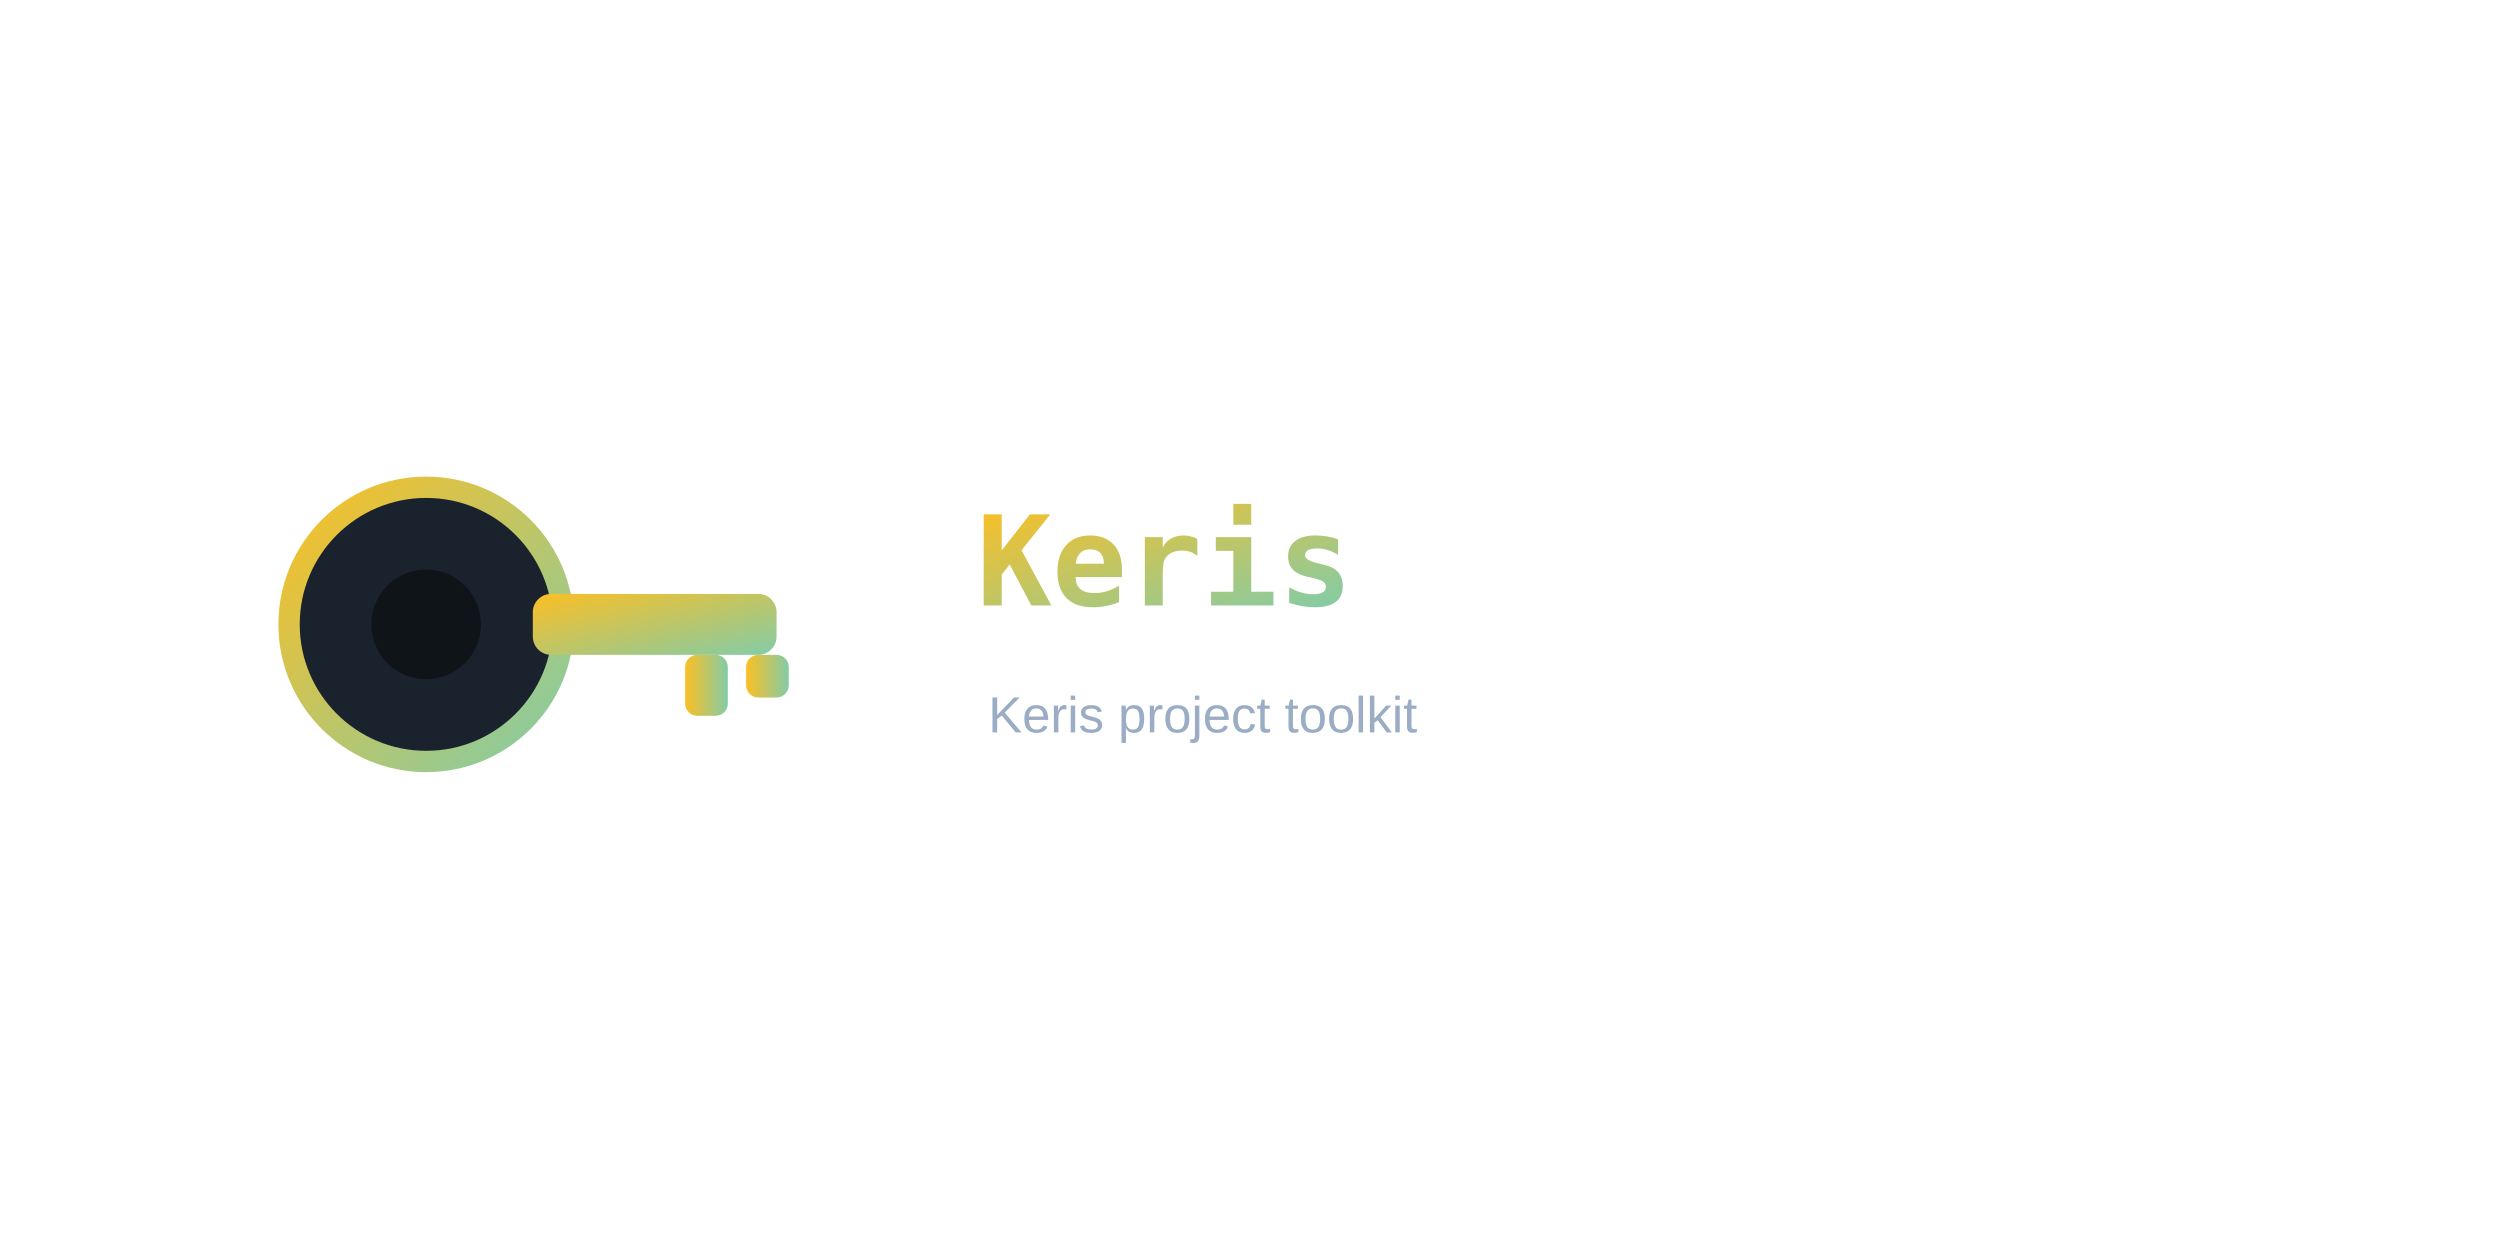
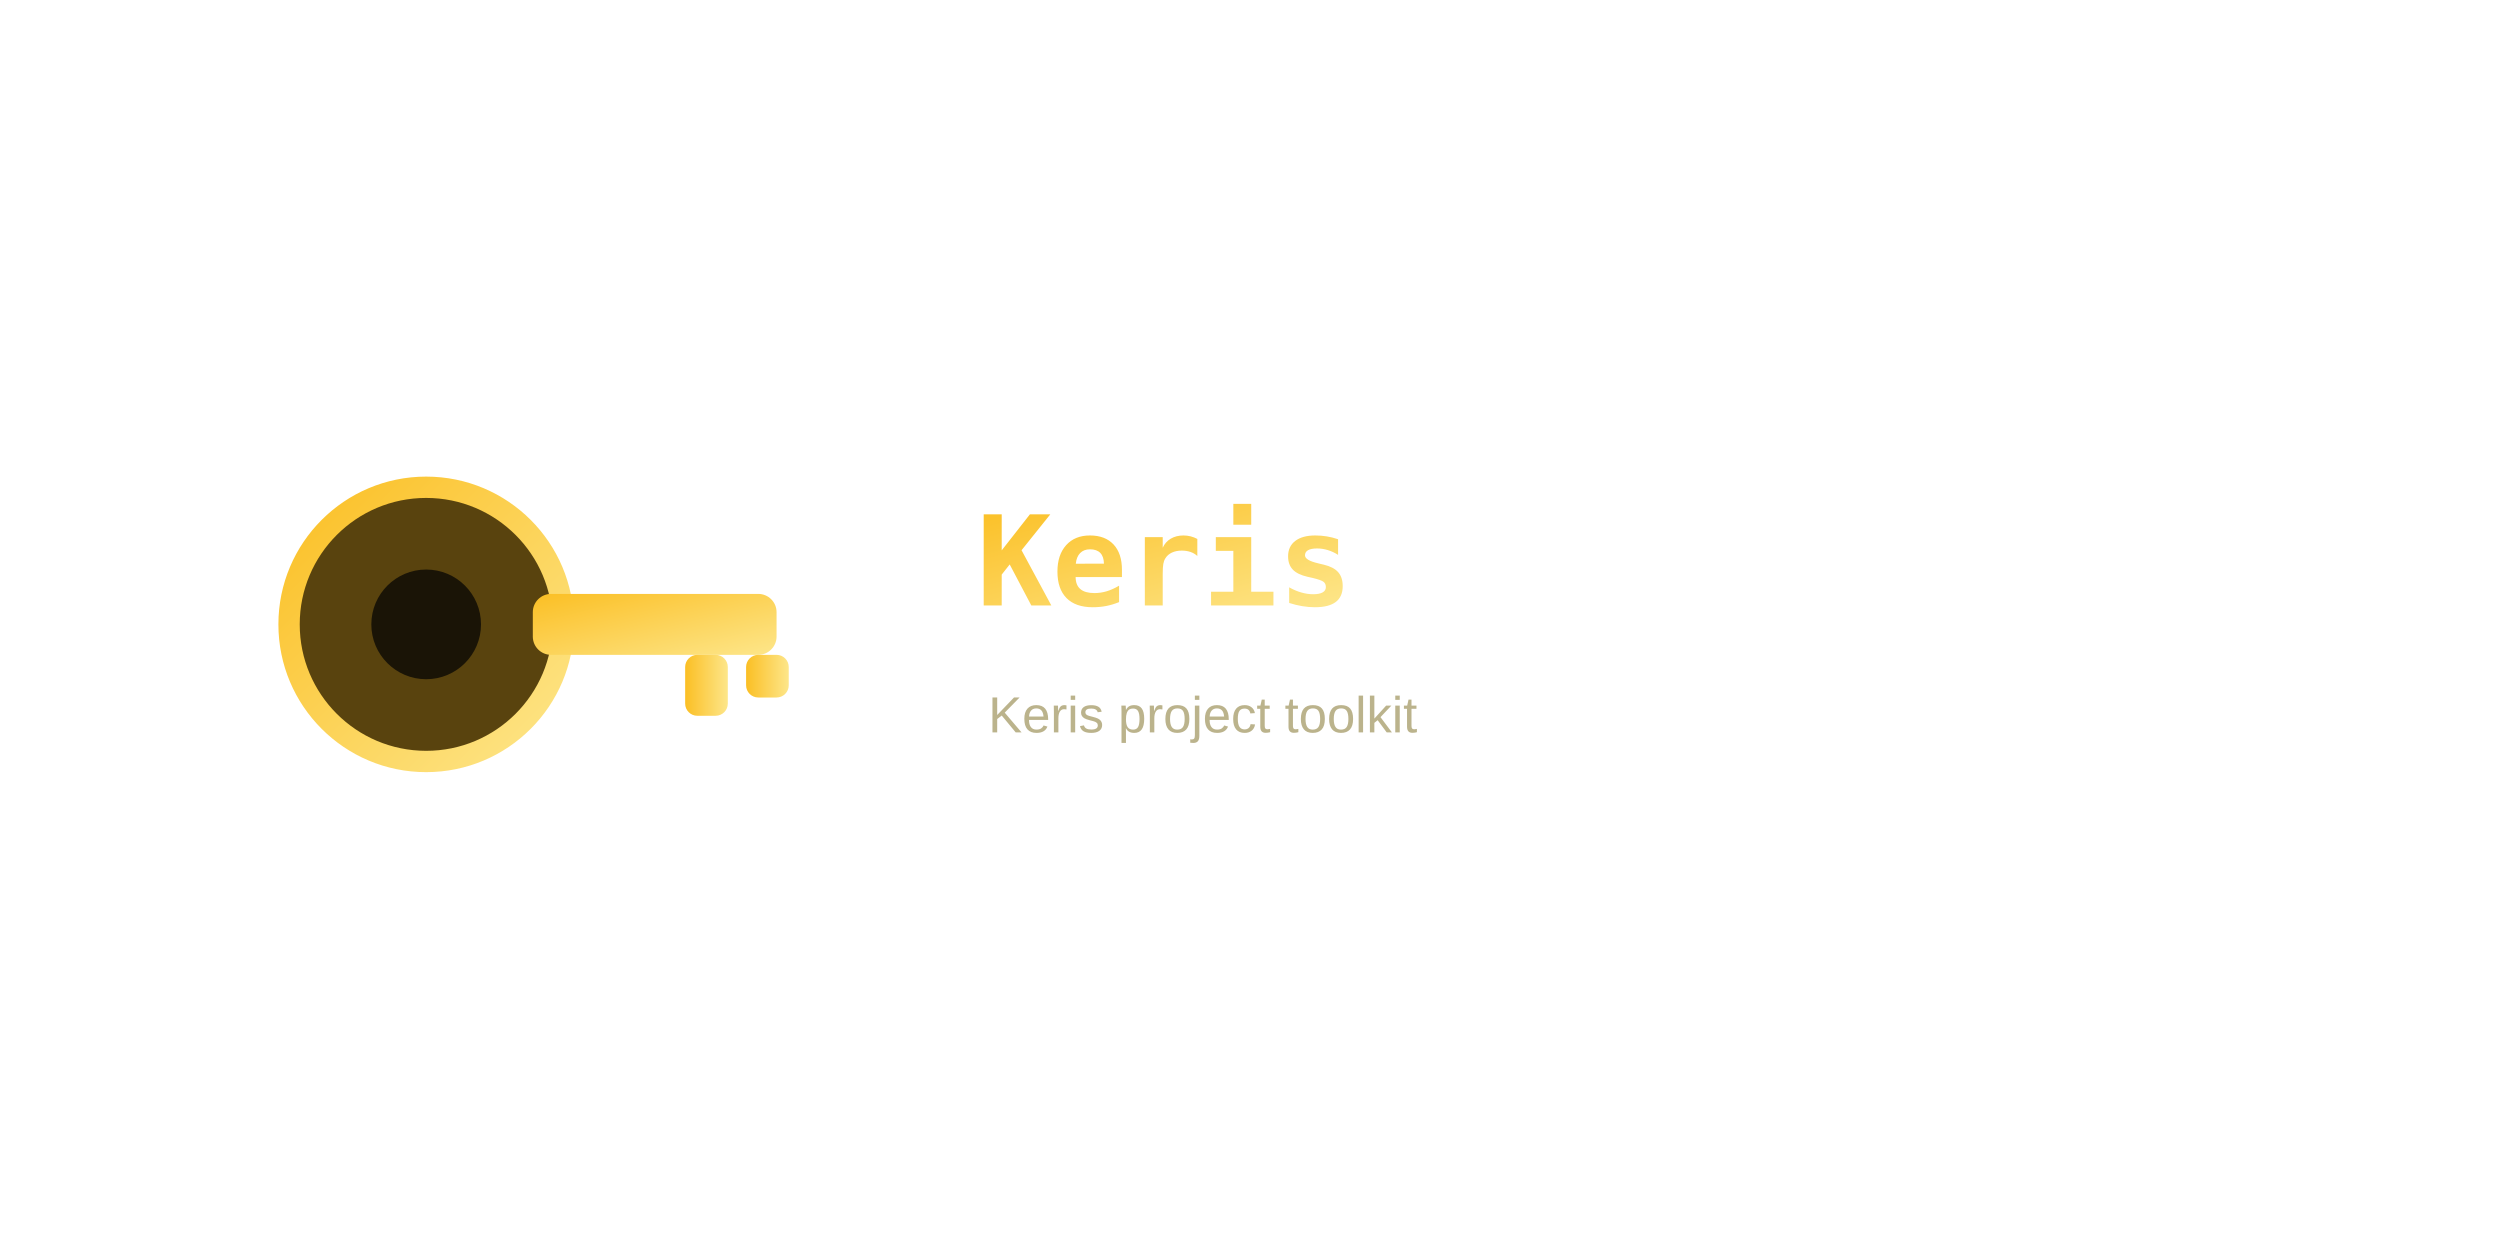
<svg xmlns="http://www.w3.org/2000/svg" viewBox="0 0 1280 640" width="1280" height="640" role="img" aria-label="Keris">
  <defs>
    <linearGradient id="ac" x1="0" y1="0" x2="1" y2="1">
      <stop offset="0" stop-color="#fbbf24" />
-       <stop offset="1" stop-color="#83cca7" />
+       <stop offset="1" stop-color="#fde68a" />
    </linearGradient>
    <linearGradient id="gWarm" x1="0%" y1="0%" x2="100%" y2="0%">
      <stop offset="0%" stop-color="#fbbf24" />
-       <stop offset="100%" stop-color="#83cca7" />
+       <stop offset="100%" stop-color="#fde68a" />
    </linearGradient>
    <linearGradient id="canvasGrad" x1="0%" y1="0%" x2="100%" y2="100%">
-       <stop offset="0%" stop-color="#0a0e14" />
-       <stop offset="45%" stop-color="#151c28" />
-       <stop offset="100%" stop-color="#0c1820" />
-     </linearGradient>
-     <linearGradient id="bg" x1="0" y1="0" x2="1" y2="1">
-       <stop offset="0" stop-color="#1e1b4b" />
-       <stop offset="0.55" stop-color="#0f3a4a" />
-       <stop offset="1" stop-color="#0f766e" />
+       <stop offset="0%" stop-color="#1d180a" />
+       <stop offset="45%" stop-color="#4b390c" />
+       <stop offset="100%" stop-color="#1a1406" />
    </linearGradient>
    <radialGradient id="glowA" cx="18%" cy="22%" r="55%">
-       <stop offset="0%" stop-color="#fbbf24" stop-opacity="0.22" />
+       <stop offset="0%" stop-color="#fbbf24" stop-opacity="0.28" />
      <stop offset="100%" stop-color="#fbbf24" stop-opacity="0" />
    </radialGradient>
    <radialGradient id="glowB" cx="88%" cy="78%" r="50%">
-       <stop offset="0%" stop-color="#83cca7" stop-opacity="0.20" />
-       <stop offset="100%" stop-color="#83cca7" stop-opacity="0" />
+       <stop offset="0%" stop-color="#fde68a" stop-opacity="0.24" />
+       <stop offset="100%" stop-color="#fde68a" stop-opacity="0" />
    </radialGradient>
  </defs>
  <g transform="translate(70 120) scale(0.78)">
-     <circle cx="190" cy="256" r="90" fill="#1a222d" stroke="url(#ac)" stroke-width="14" />
-     <circle cx="190" cy="256" r="36" fill="#0f1419" />
+     <circle cx="190" cy="256" r="90" fill="#59430e" stroke="url(#ac)" stroke-width="14" />
+     <circle cx="190" cy="256" r="36" fill="#1a1406" />
    <rect x="260" y="236" width="160" height="40" rx="12" fill="url(#ac)" />
    <rect x="360" y="276" width="28" height="40" rx="8" fill="url(#gWarm)" />
    <rect x="400" y="276" width="28" height="28" rx="8" fill="url(#gWarm)" />
  </g>
  <text x="500" y="310" font-family="Consolas, Cascadia Mono, monospace" font-weight="700" font-size="64" fill="url(#ac)">Keris</text>
-   <text x="506" y="375" font-family="Segoe UI, Arial, sans-serif" font-size="26" fill="#9aadc4">Keris project toolkit</text>
+   <text x="506" y="375" font-family="Segoe UI, Arial, sans-serif" font-size="26" fill="#bbb38c">Keris project toolkit</text>
</svg>
